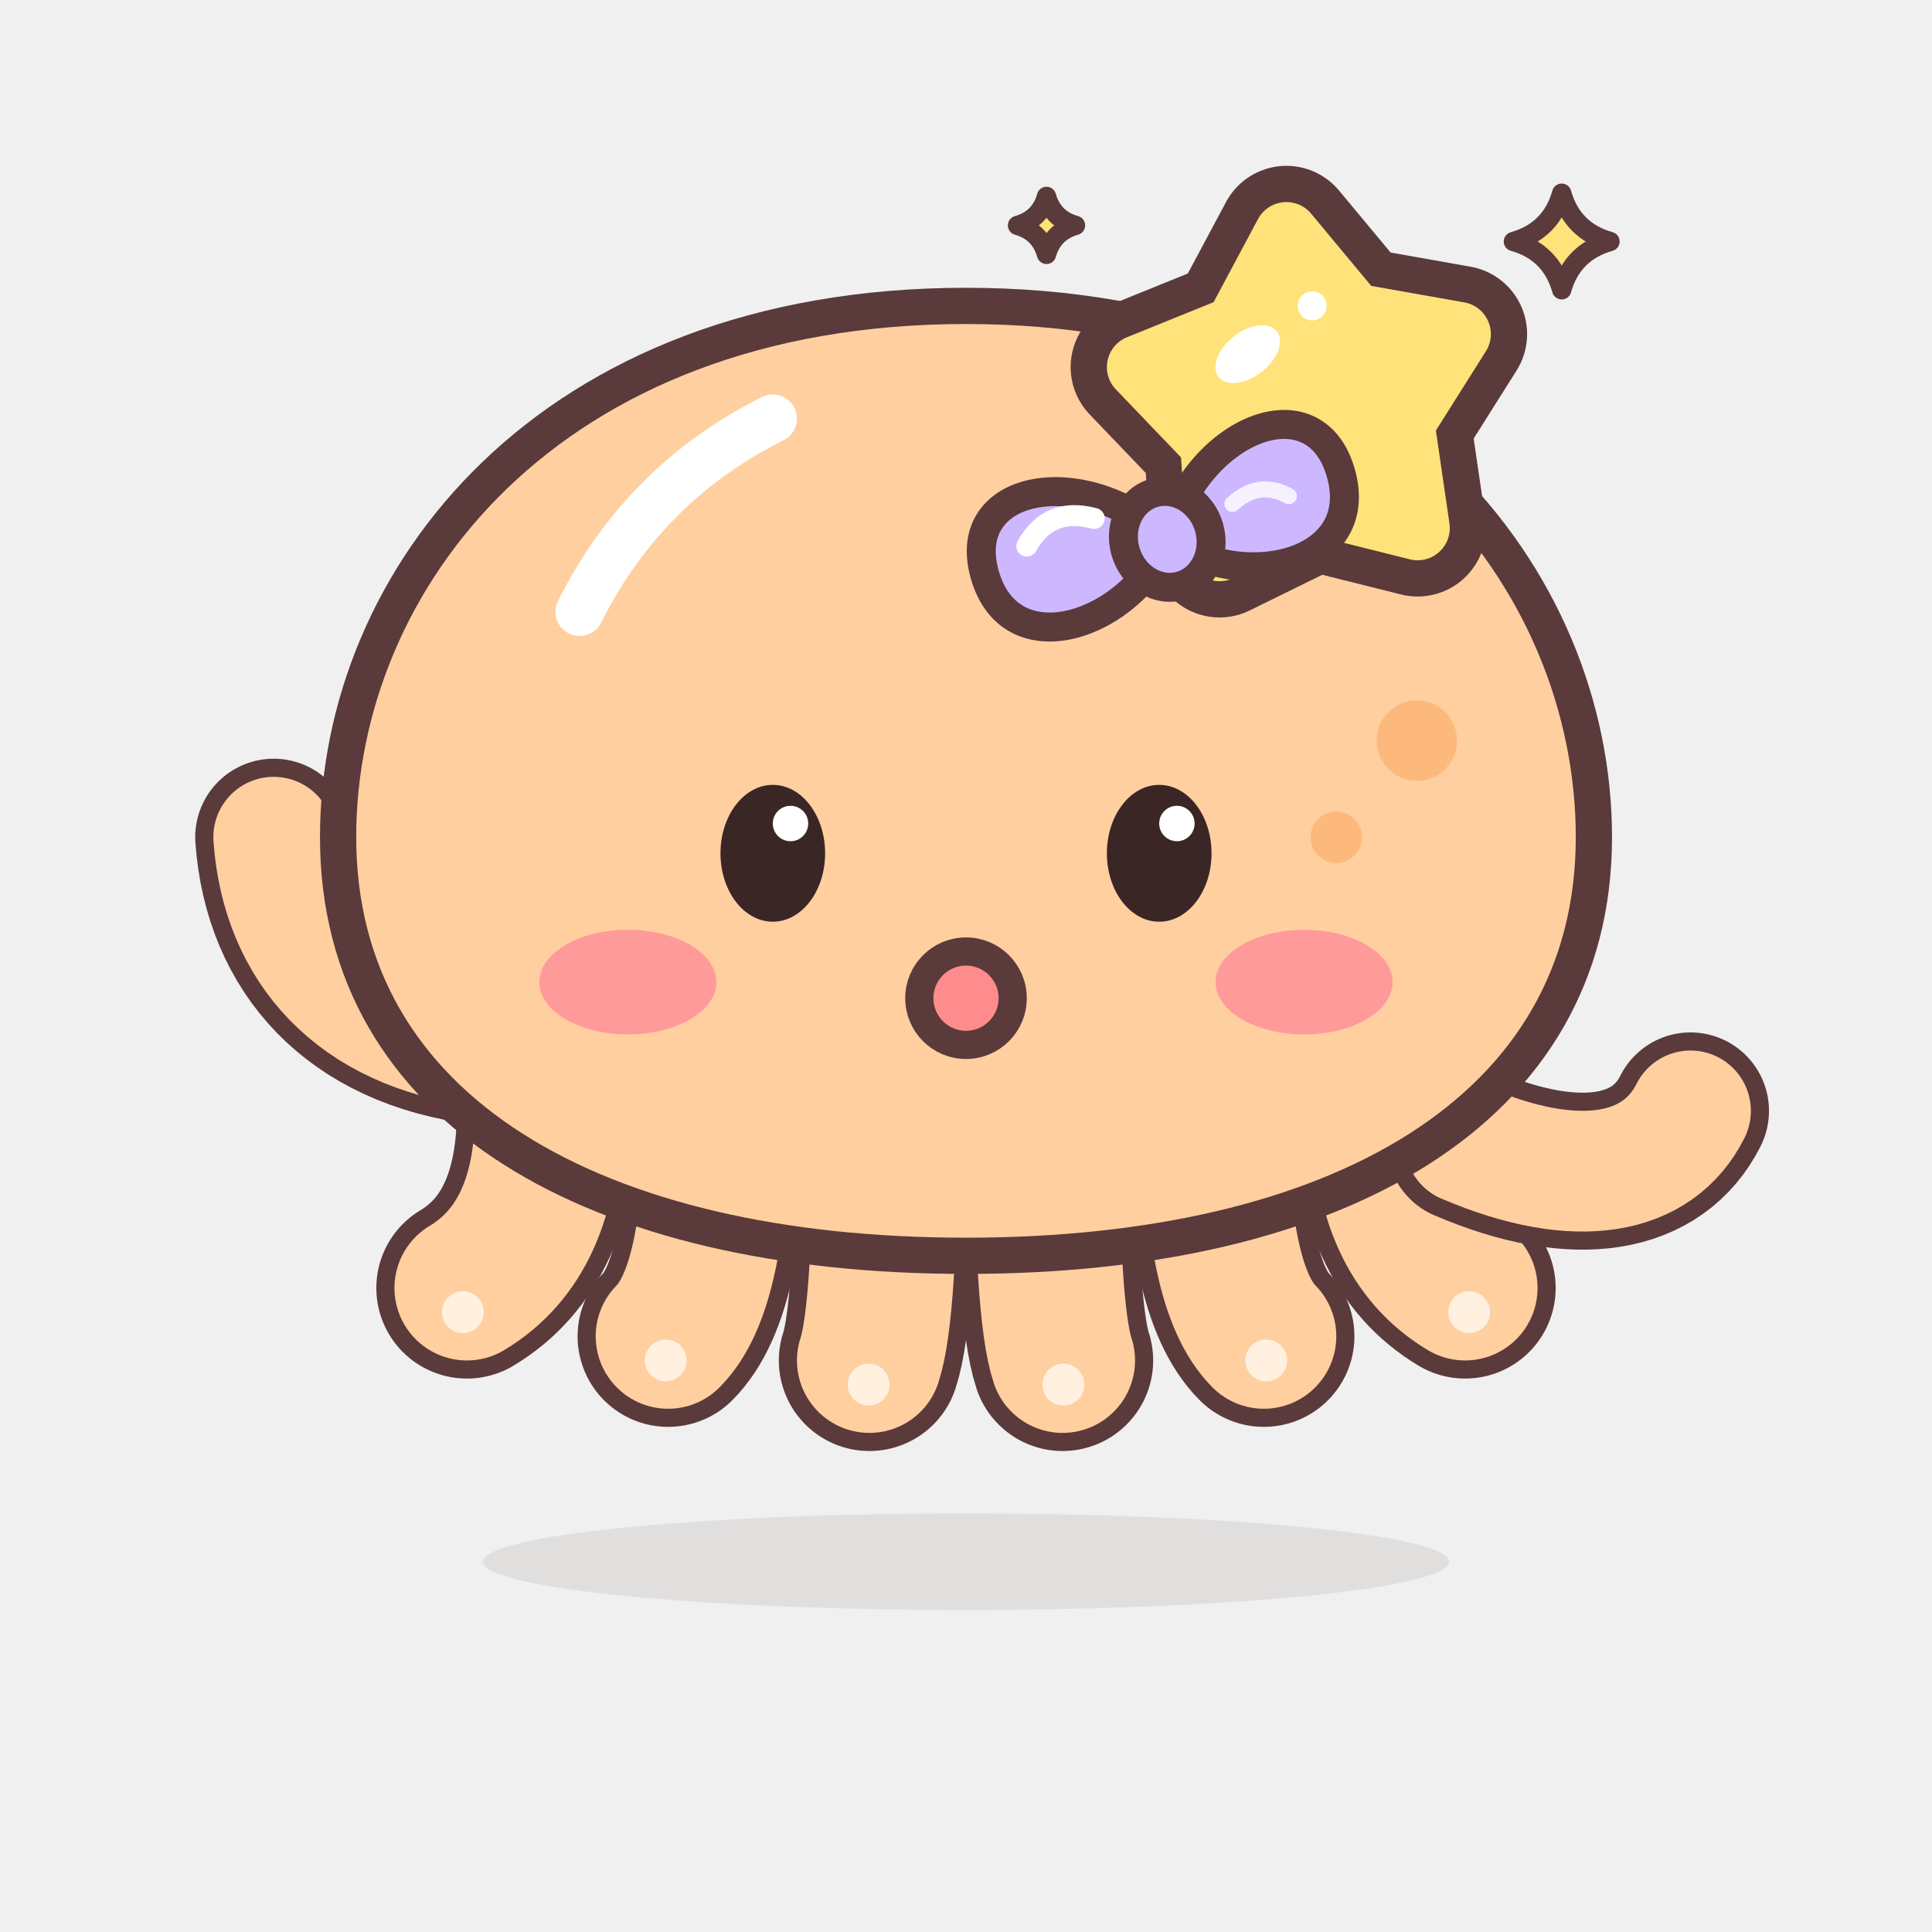
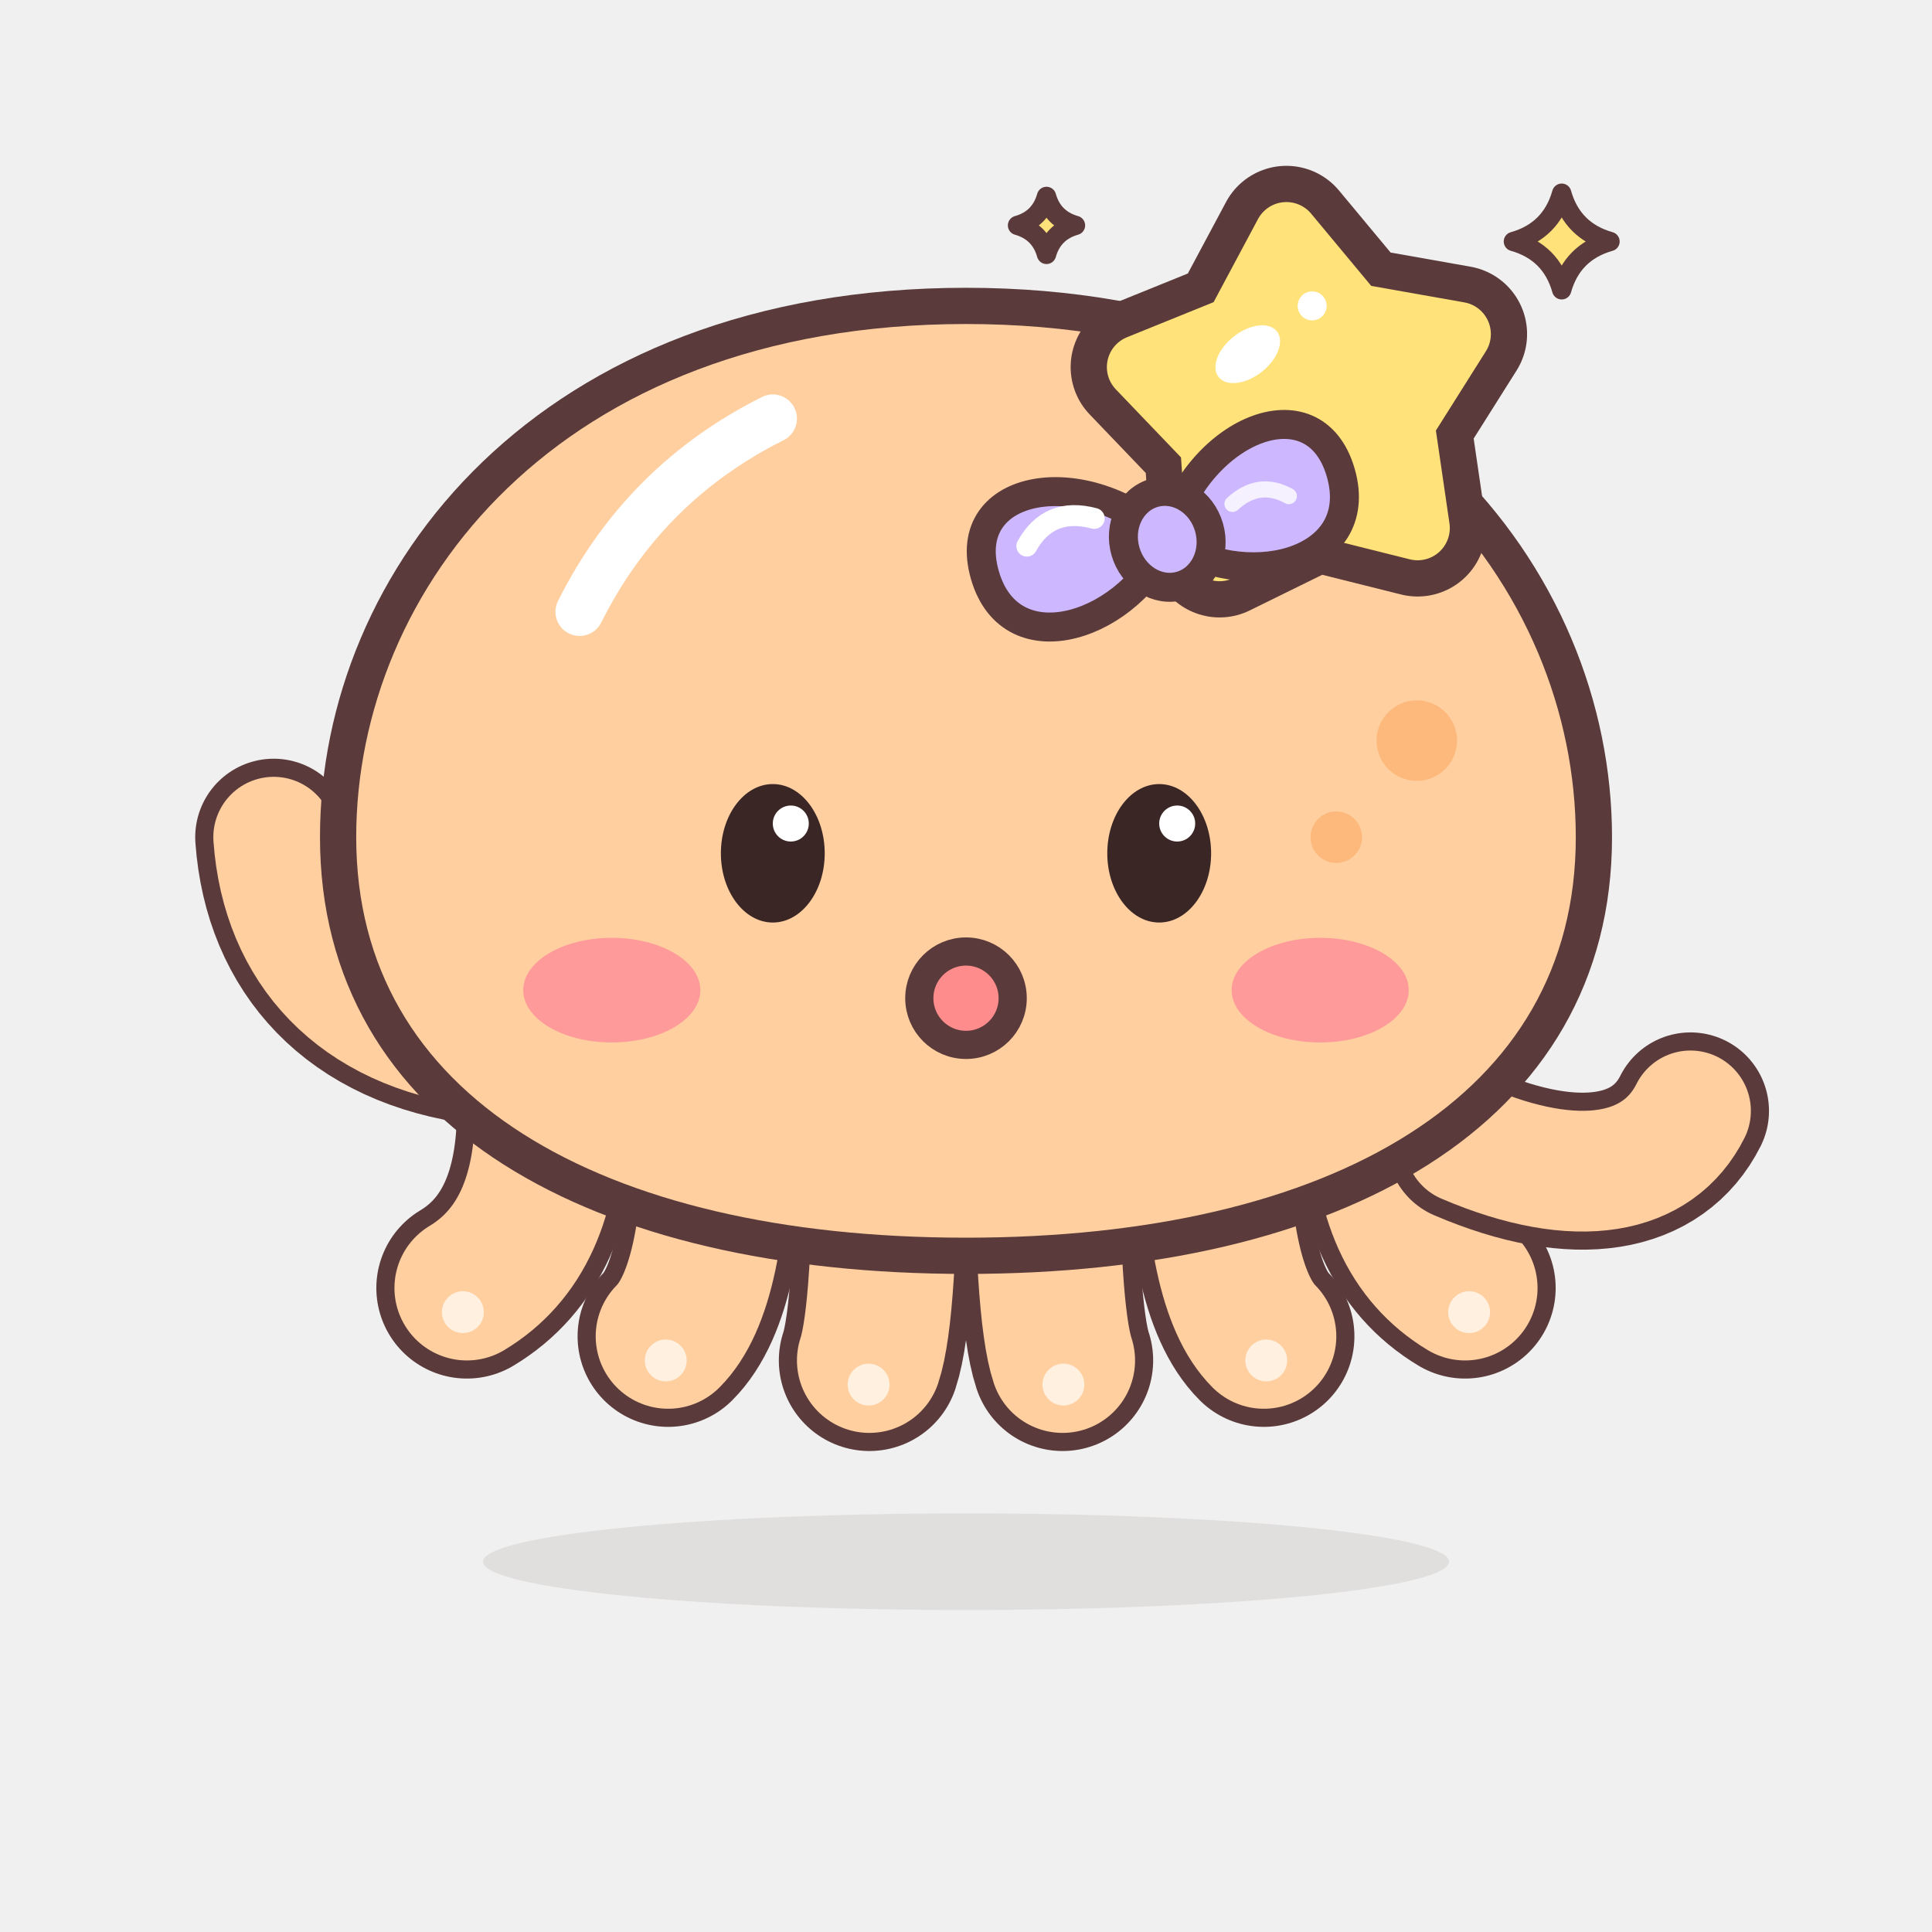
<svg xmlns="http://www.w3.org/2000/svg" viewBox="0 0 240 240" width="240" height="240">
  <ellipse cx="120" cy="194" rx="60" ry="6" fill="#5A3A3A" opacity="0.10" />
  <g fill="none" stroke-linecap="round" stroke-linejoin="round">
    <g stroke="#5A3A3A" stroke-width="22.5">
      <path d="M68 138 Q 68 154, 58 160" />
      <path d="M89 138 Q 89 160, 83 166" />
      <path d="M110 138 Q 110 163, 108 169" />
      <path d="M130 138 Q 130 163, 132 169" />
      <path d="M151 138 Q 151 160, 157 166" />
      <path d="M172 138 Q 172 154, 182 160" />
    </g>
    <g stroke="#FFCFA0" stroke-width="18">
      <path d="M68 138 Q 68 154, 58 160" />
      <path d="M89 138 Q 89 160, 83 166" />
      <path d="M110 138 Q 110 163, 108 169" />
      <path d="M130 138 Q 130 163, 132 169" />
      <path d="M151 138 Q 151 160, 157 166" />
      <path d="M172 138 Q 172 154, 182 160" />
    </g>
  </g>
  <g fill="none" stroke-linecap="round" stroke-linejoin="round">
    <g stroke="#5A3A3A" stroke-width="19.5">
      <path d="M60 130 C 44 128, 35 118, 34 104" />
      <path d="M182 142 C 196 148, 206 146, 210 138" />
    </g>
    <g stroke="#FFCFA0" stroke-width="15">
      <path d="M60 130 C 44 128, 35 118, 34 104" />
      <path d="M182 142 C 196 148, 206 146, 210 138" />
    </g>
  </g>
  <g fill="#FFF0E0">
    <circle cx="57.5" cy="163" r="2.6" />
    <circle cx="82.7" cy="169" r="2.6" />
    <circle cx="107.9" cy="172" r="2.6" />
    <circle cx="132.1" cy="172" r="2.6" />
    <circle cx="157.3" cy="169" r="2.6" />
    <circle cx="182.5" cy="163" r="2.6" />
  </g>
  <path d="M120 38 C 172 38, 198 72, 198 104 C 198 138, 166 156, 120 156 C 74 156, 42 138, 42 104 C 42 72, 68 38, 120 38 Z" fill="#FFCFA0" stroke="#5A3A3A" stroke-width="4.5" />
  <g fill="#FDB97C">
    <circle cx="176" cy="92" r="5" />
    <circle cx="166" cy="104" r="3.2" />
  </g>
+   <path d="M72 76 Q 80 60, 96 52" fill="none" stroke="#FFFFFF" stroke-width="6" stroke-linecap="round" />
  <g>
    <polygon points="159.8,29.1 168.2,39.2 181.2,41.5 174.2,52.6 176.1,65.6 163.3,62.4 151.5,68.2 150.6,55.1 141.5,45.6 153.6,40.7" fill="#5A3A3A" stroke="#5A3A3A" stroke-width="17.0" stroke-linejoin="round" />
    <polygon points="159.8,29.1 168.2,39.2 181.2,41.5 174.2,52.6 176.1,65.6 163.3,62.4 151.5,68.2 150.6,55.1 141.5,45.6 153.6,40.7" fill="#FFE27A" stroke="#FFE27A" stroke-width="8" stroke-linejoin="round" />
    <ellipse cx="155" cy="44" rx="4.6" ry="2.8" fill="#FFFFFF" transform="rotate(-38 155 44)" />
    <circle cx="163" cy="38" r="1.8" fill="#FFFFFF" />
    <g transform="translate(145 67) rotate(-16) scale(1.0)" stroke="#5A3A3A" stroke-width="3.60" stroke-linejoin="round">
      <path d="M0 0 C -7 -12, -23 -14, -23 -2 C -23 10, -7 9, 0 0 Z" fill="#CDB8FF" />
      <path d="M0 0 C -7 -12, -23 -14, -23 -2 C -23 10, -7 9, 0 0 Z" fill="#CDB8FF" transform="scale(-1 1)" />
      <path d="M-17 -4 Q -13 -8, -8 -5" fill="none" stroke="#FFFFFF" stroke-width="2.60" stroke-linecap="round" />
      <path d="M9 -2 Q 13 -4, 16 -1" fill="none" stroke="#FFFFFF" stroke-width="2.00" stroke-linecap="round" opacity="0.8" />
      <ellipse cx="0" cy="0" rx="5.4" ry="6" fill="#CDB8FF" />
    </g>
    <path d="M194 24 Q 195.32 28.68, 200 30 Q 195.32 31.32, 194 36 Q 192.68 31.32, 188 30 Q 192.68 28.68, 194 24 Z" fill="#FFE27A" stroke="#5A3A3A" stroke-width="2.4" stroke-linejoin="round" />
    <path d="M130 24.4 Q 130.792 27.208, 133.6 28 Q 130.792 28.792, 130 31.6 Q 129.208 28.792, 126.4 28 Q 129.208 27.208, 130 24.4 Z" fill="#FFE27A" stroke="#5A3A3A" stroke-width="2.4" stroke-linejoin="round" />
  </g>
-   <path d="M72 76 Q 80 60, 96 52" fill="none" stroke="#FFFFFF" stroke-width="6" stroke-linecap="round" />
-   <ellipse cx="78" cy="122" rx="11" ry="6.5" fill="#FF9A9A" />
-   <ellipse cx="162" cy="122" rx="11" ry="6.5" fill="#FF9A9A" />
-   <ellipse cx="96" cy="106" rx="6.5" ry="8.5" fill="#3B2626" />
-   <circle cx="98.2" cy="102.3" r="2.2" fill="#FFFFFF" />
-   <ellipse cx="144" cy="106" rx="6.5" ry="8.5" fill="#3B2626" />
-   <circle cx="146.2" cy="102.3" r="2.2" fill="#FFFFFF" />
+   <ellipse cx="76" cy="123" rx="11" ry="6.5" fill="#FF9A9A" />
+   <ellipse cx="164" cy="123" rx="11" ry="6.5" fill="#FF9A9A" />
+   <ellipse cx="96" cy="106" rx="6.45" ry="8.6" fill="#3B2626" />
+   <circle cx="98.236" cy="102.302" r="2.236" fill="#FFFFFF" />
+   <ellipse cx="144" cy="106" rx="6.45" ry="8.6" fill="#3B2626" />
+   <circle cx="146.236" cy="102.302" r="2.236" fill="#FFFFFF" />
  <circle cx="120" cy="124" r="5.8" fill="#FF8C8C" stroke="#5A3A3A" stroke-width="3.5" />
  <g fill="none" stroke-linecap="round" stroke-linejoin="round">
    <g stroke="#5A3A3A" stroke-width="19.5" />
    <g stroke="#FFCFA0" stroke-width="15" />
  </g>
</svg>
